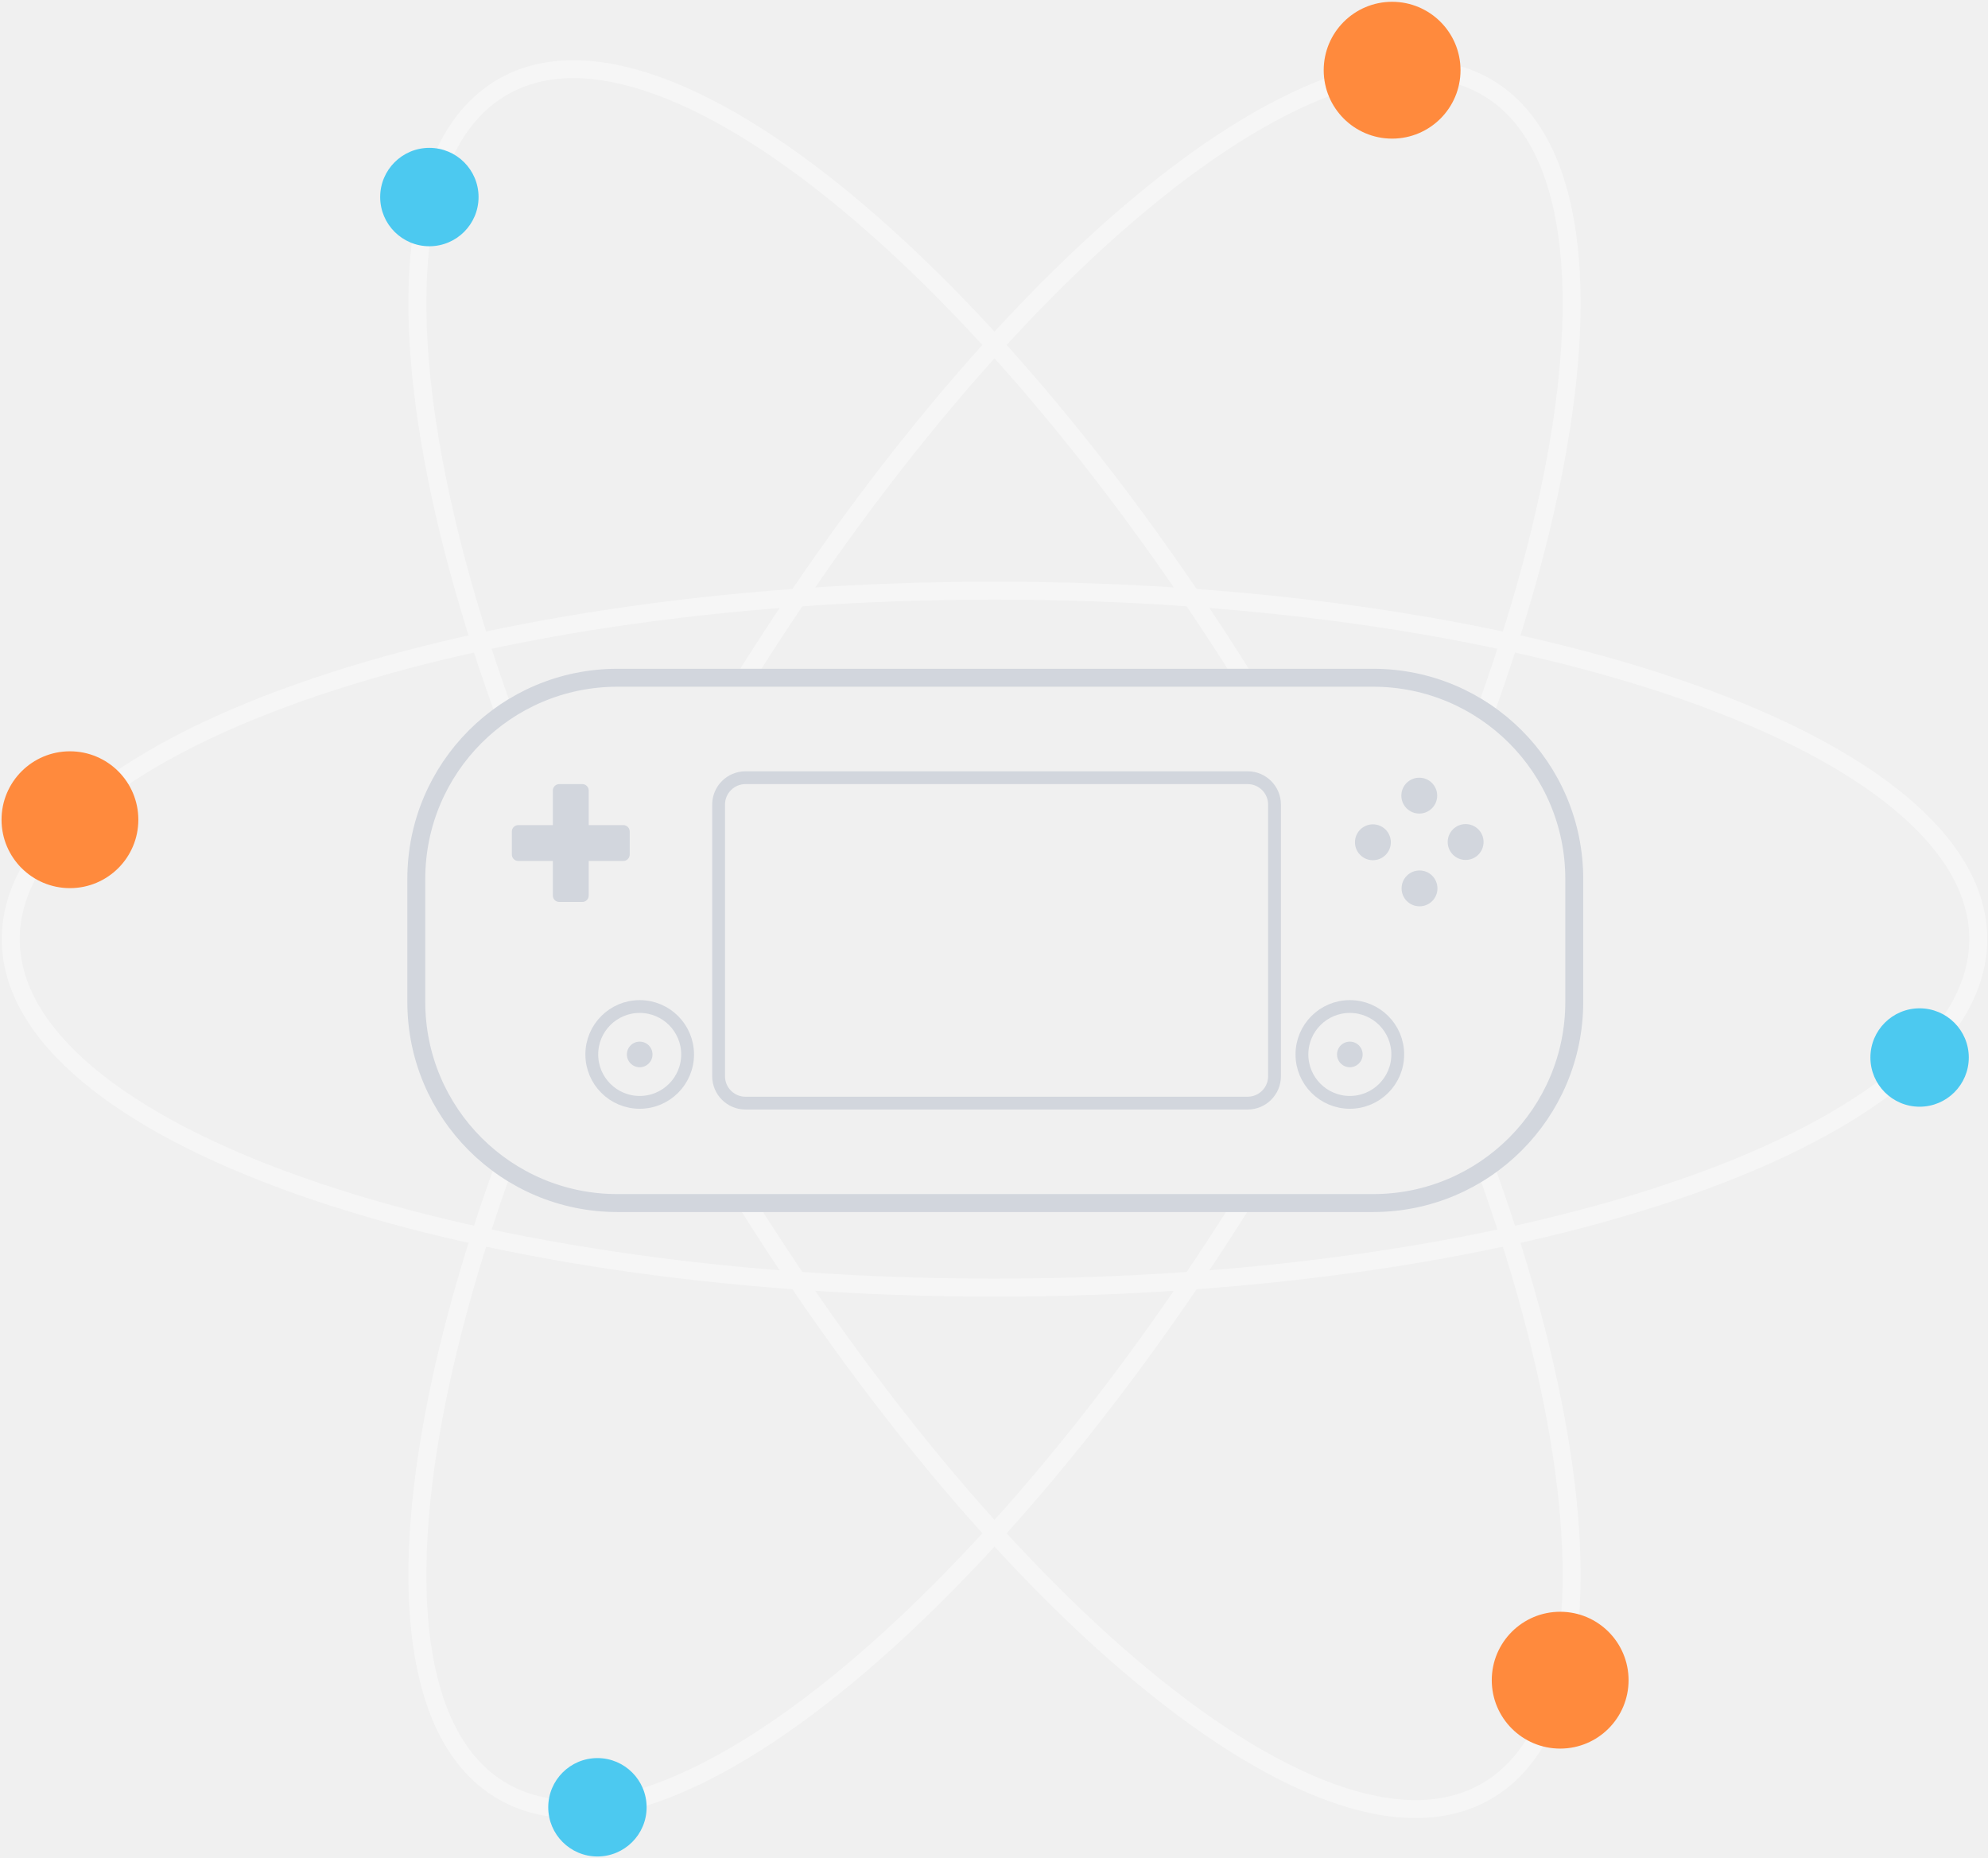
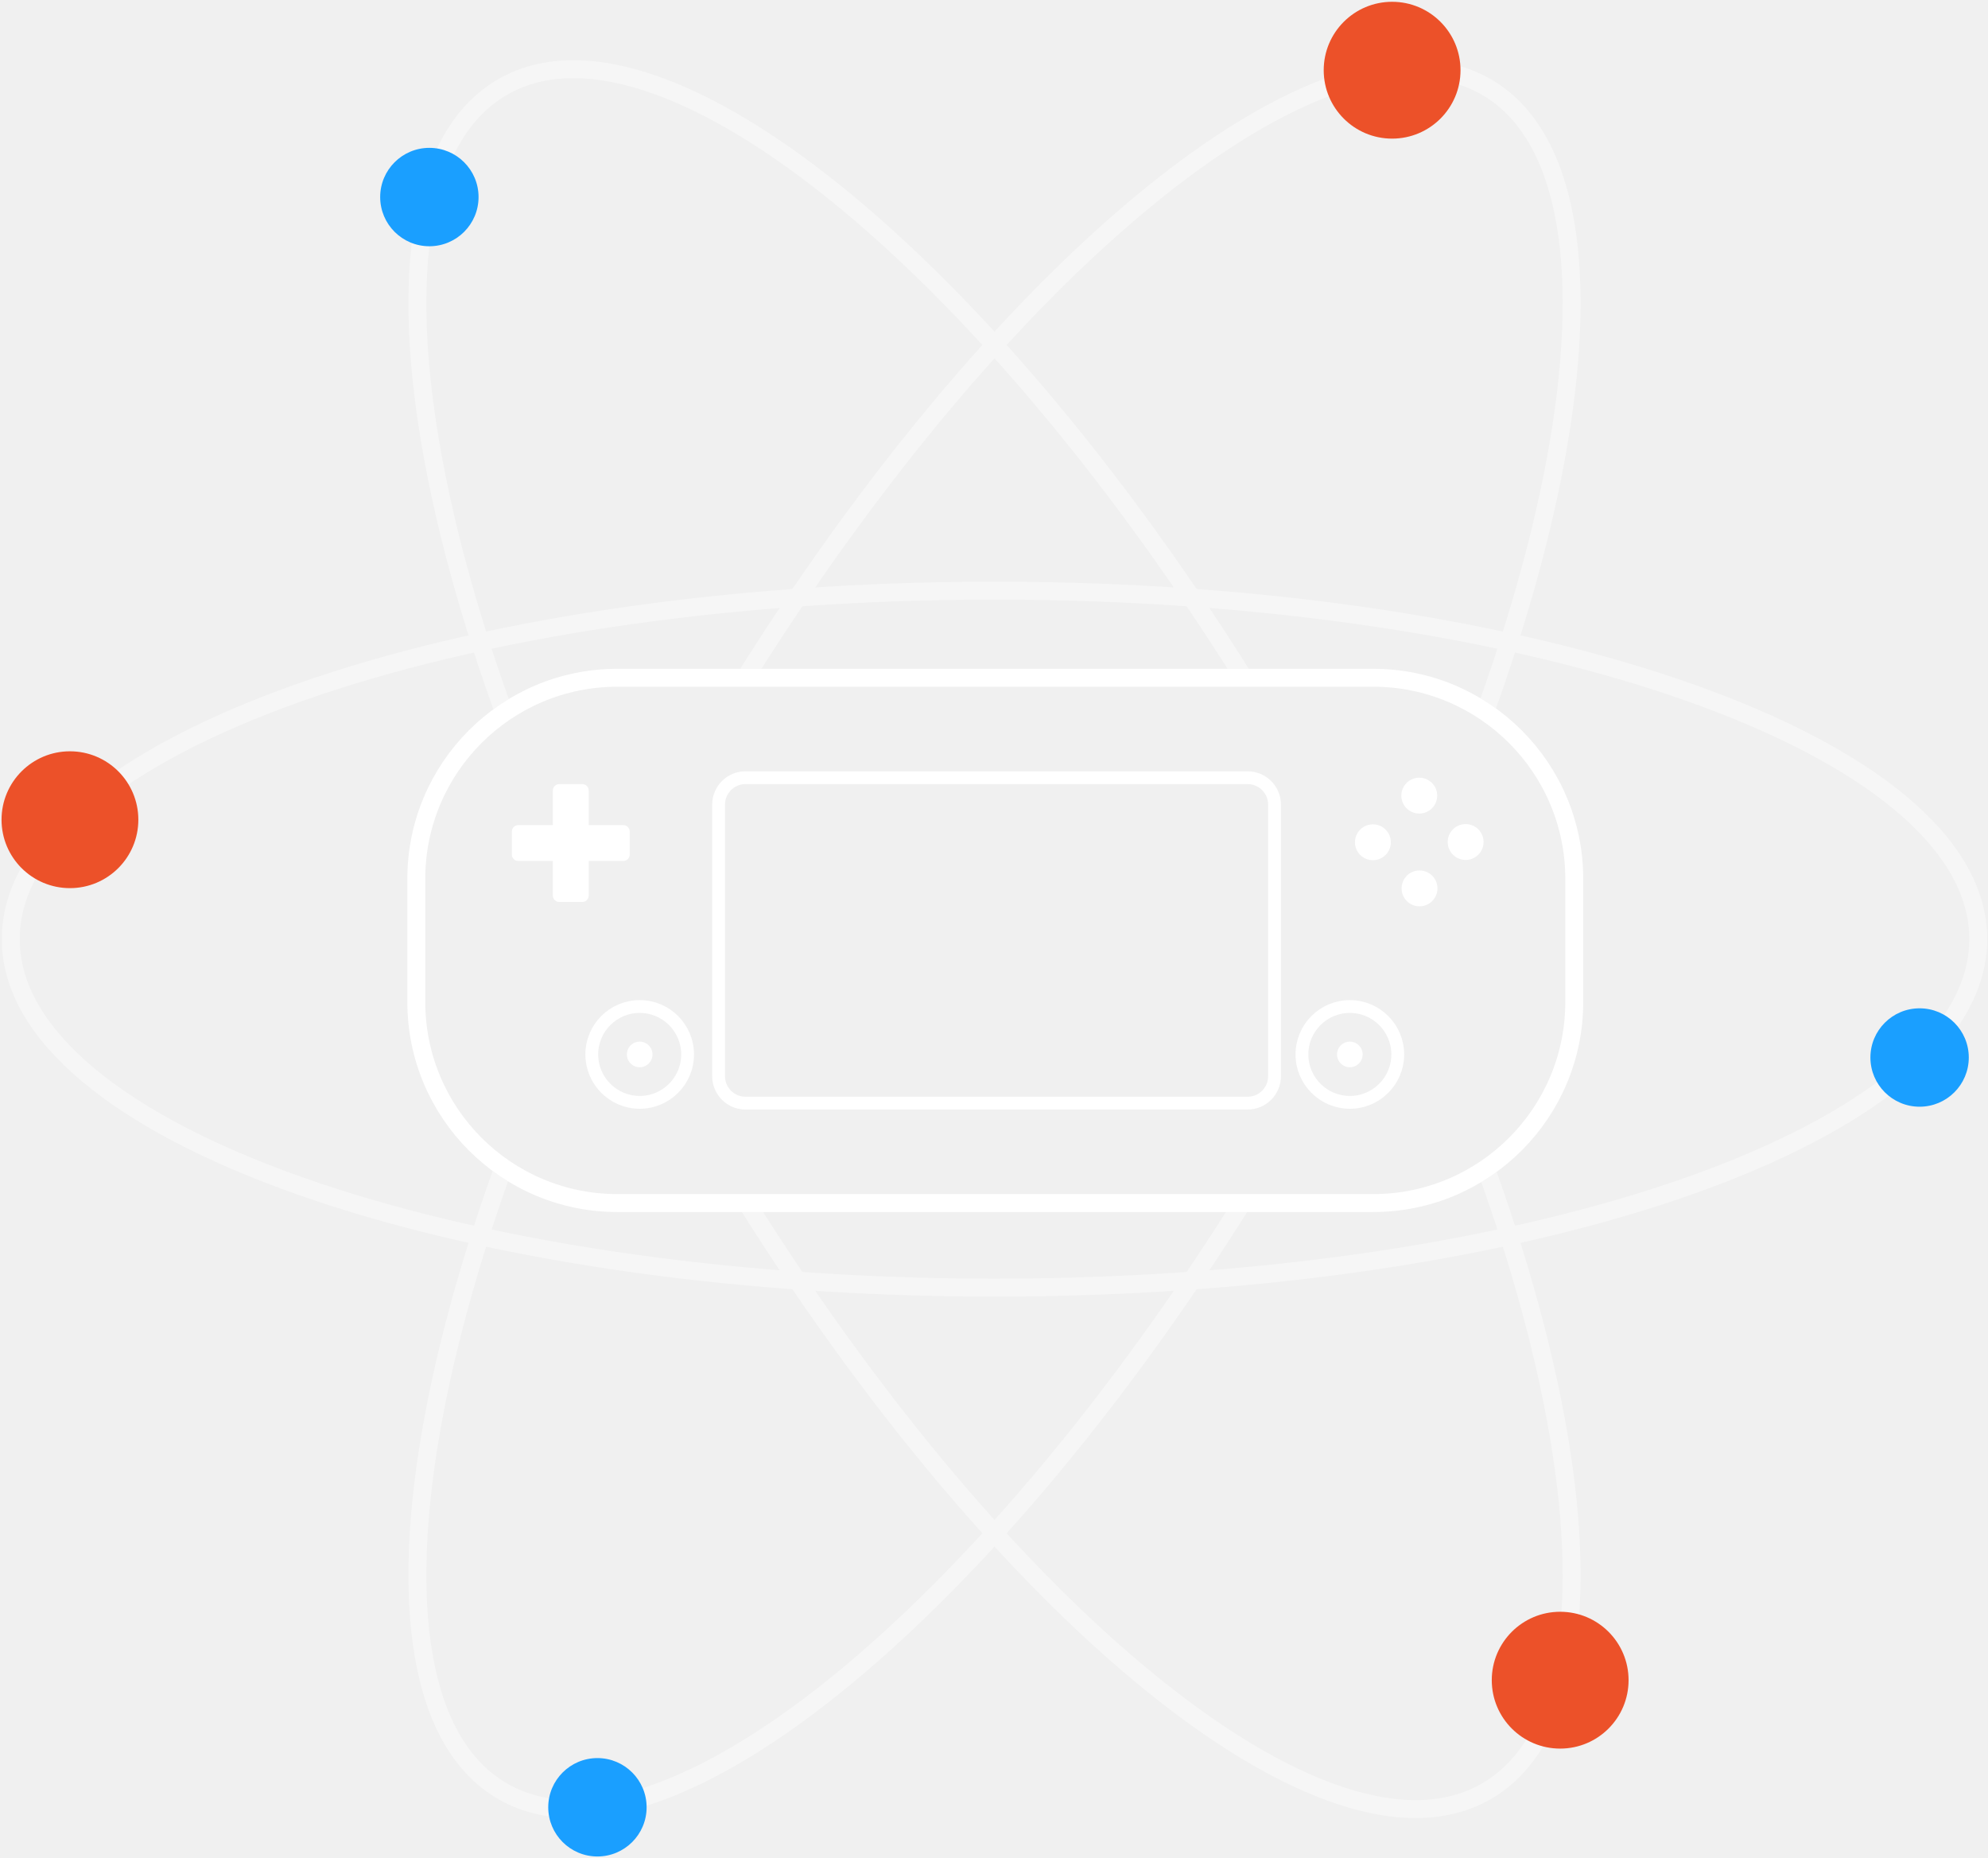
<svg xmlns="http://www.w3.org/2000/svg" width="776" height="725" viewBox="124 146 776 725">
  <style>
-     .hand  { fill: none; stroke: #d2d6dd; }
-     .key   { fill: #d2d6dd; }
+     .hand  { fill: none; stroke: #ffffff; }
+     .key   { fill: #ffffff; }
    .orbit { fill: none; stroke: #ffffff; stroke-width: 7; }
-     .warm  { fill: #ff8a3d; }
-     .cool  { fill: #4cc9f0; }
+     .warm  { fill: #ec5129; }
+     .cool  { fill: #1a9fff; }
  </style>
  <defs>
    <mask id="behind-body" maskUnits="userSpaceOnUse" x="124" y="146" width="776" height="725">
      <rect x="124" y="146" width="776" height="725" fill="#fff" />
      <rect x="283" y="407" width="459" height="212" rx="82" fill="#000" />
    </mask>
  </defs>
  <g opacity="0.4" mask="url(#behind-body)">
    <ellipse class="orbit" cx="512.2" cy="512.5" rx="384" ry="136" />
    <ellipse class="orbit" cx="512.2" cy="512.5" rx="384" ry="136" transform="rotate(60 512.2 512.5)" />
    <ellipse class="orbit" cx="512.2" cy="512.5" rx="384" ry="136" transform="rotate(-60 512.2 512.5)" />
  </g>
  <rect class="hand" x="286.5" y="410.5" width="452" height="205" rx="78.5" stroke-width="7" />
  <rect class="hand" x="404.5" y="449.5" width="217" height="127" rx="10.5" stroke-width="5" fill="#fff" fill-opacity="0.05" />
  <rect class="key" x="323.8" y="468" width="46" height="14" rx="2.5" />
  <rect class="key" x="339.8" y="452" width="14" height="46" rx="2.5" />
  <circle class="key" cx="678" cy="456.5" r="7" />
  <circle class="key" cx="659.9" cy="474.7" r="7" />
  <circle class="key" cx="696.1" cy="474.6" r="7" />
  <circle class="key" cx="678.1" cy="492.7" r="7" />
  <circle class="hand" cx="373.7" cy="557.5" r="18.7" stroke-width="5" />
  <circle class="hand" cx="650.9" cy="557.5" r="18.7" stroke-width="5" />
  <circle class="key" cx="373.7" cy="557.5" r="5" />
  <circle class="key" cx="650.9" cy="557.5" r="5" />
  <circle class="warm" cx="667.4" cy="173.4" r="26.7" />
  <circle class="warm" cx="151.3" cy="465.9" r="26.7" />
  <circle class="warm" cx="733" cy="801.7" r="26.7" />
  <circle class="cool" cx="291.6" cy="222.9" r="19.2" />
  <circle class="cool" cx="873.3" cy="558.7" r="19.2" />
  <circle class="cool" cx="357.2" cy="851.3" r="19.2" />
</svg>
